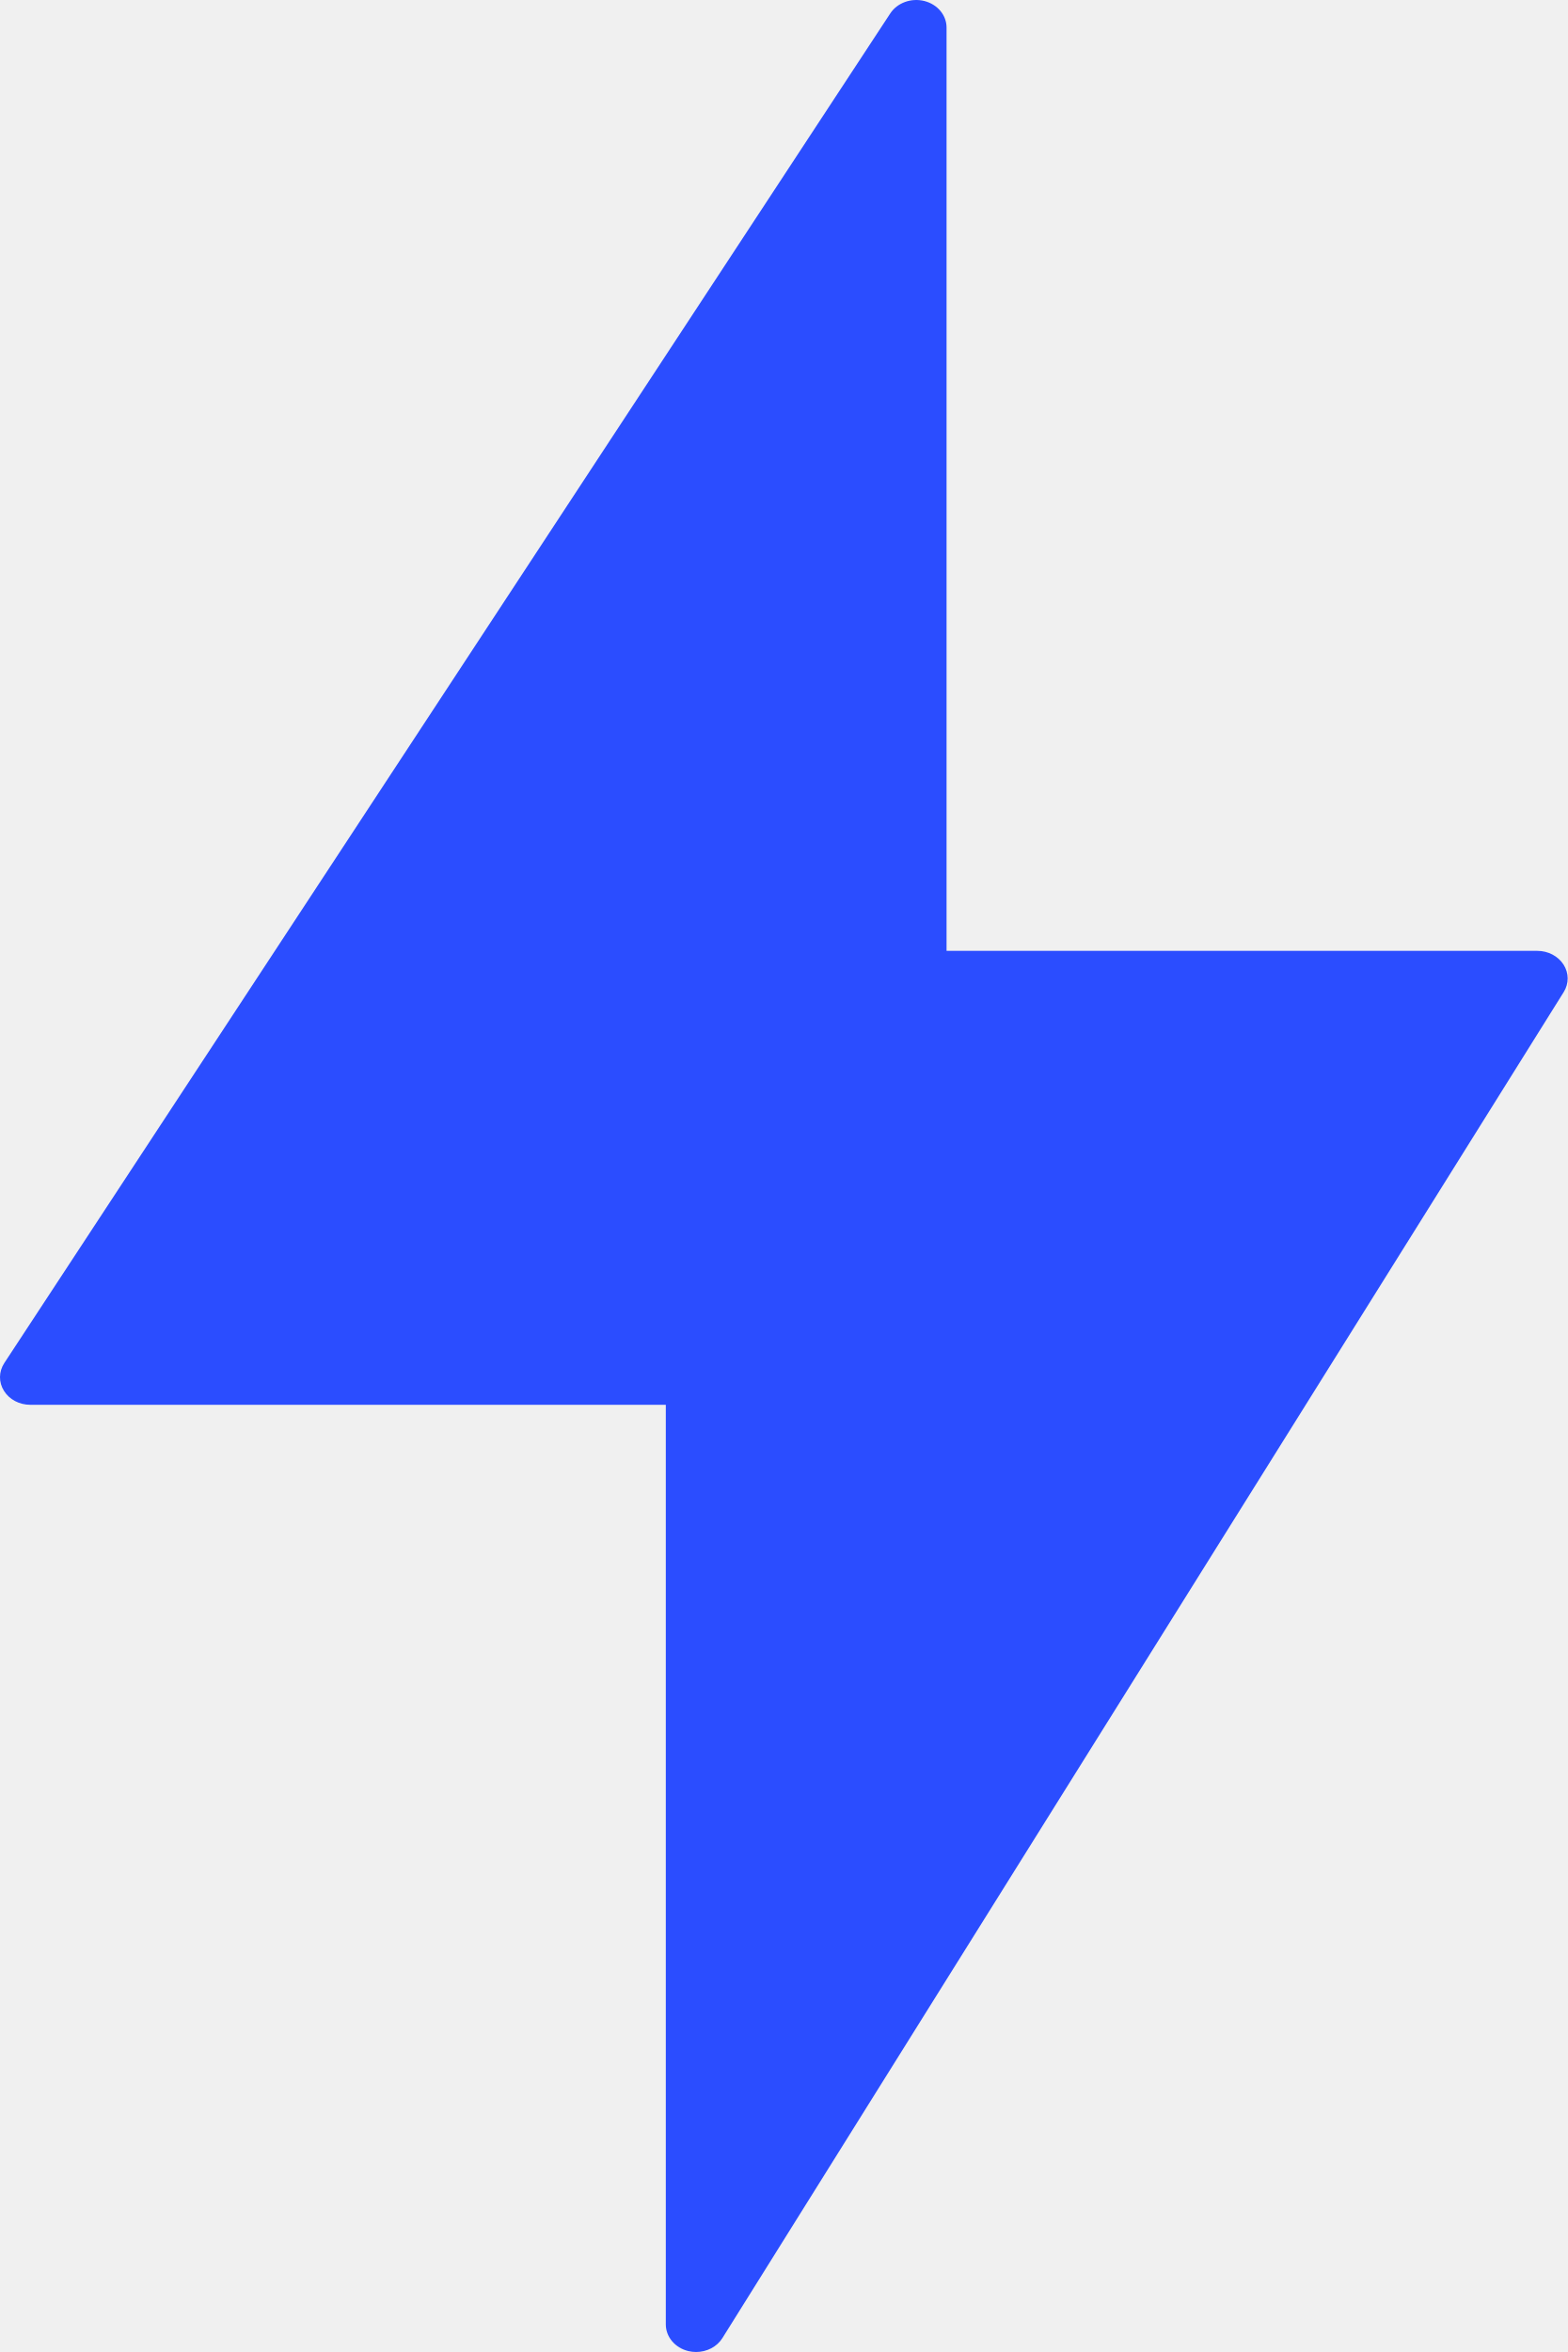
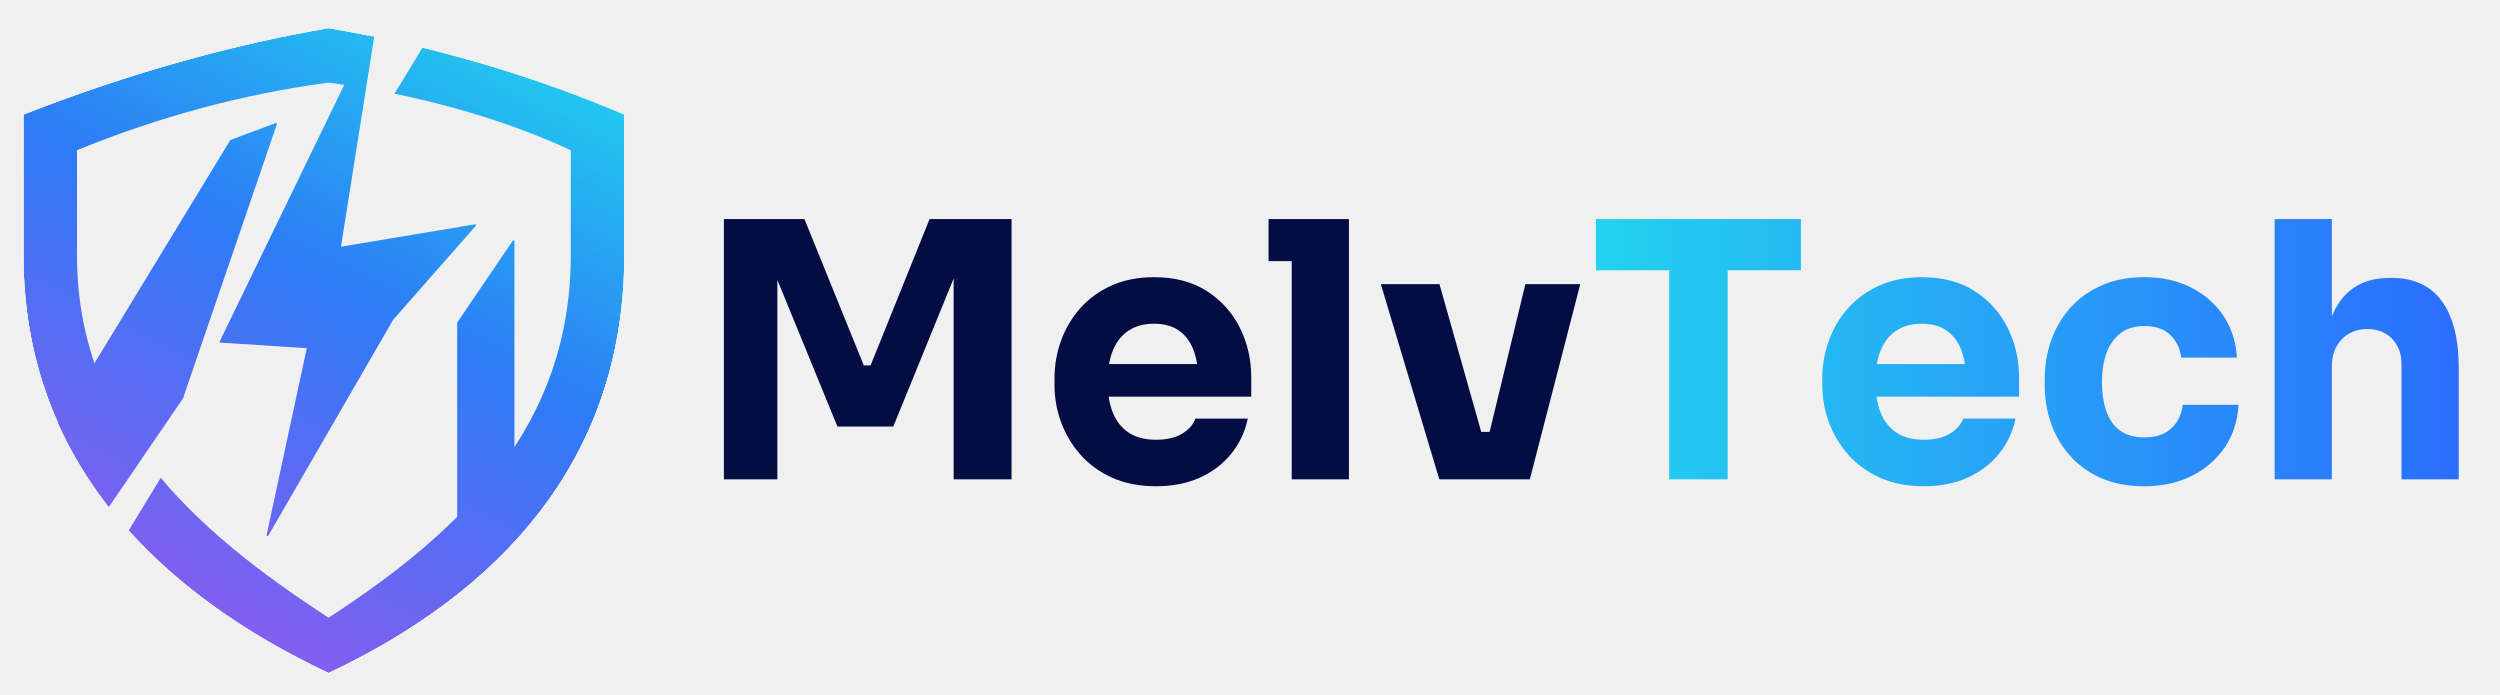
- <svg xmlns="http://www.w3.org/2000/svg" width="24" height="36" viewBox="0 0 24 36" fill="none">
-   <path fill-rule="evenodd" clip-rule="evenodd" d="M10.656 36C10.617 36 10.578 35.995 10.538 35.986C10.335 35.937 10.193 35.769 10.193 35.578V21.502H0.464C0.297 21.502 0.143 21.421 0.061 21.289C-0.022 21.157 -0.02 20.995 0.065 20.864L13.629 0.206C13.736 0.043 13.949 -0.035 14.15 0.015C14.352 0.066 14.491 0.232 14.491 0.422V14.554H23.536C23.701 14.554 23.854 14.635 23.937 14.765C24.02 14.894 24.021 15.054 23.939 15.185L11.06 35.786C10.976 35.921 10.82 36 10.656 36Z" fill="#2B4DFF" />
+ <svg xmlns="http://www.w3.org/2000/svg" viewBox="50 28 2663.187 740" width="3599" height="1000">
+   <defs>
+     <linearGradient id="g" gradientUnits="userSpaceOnUse" x1="690" y1="60" x2="330" y2="745">
+       <stop offset="0" stop-color="#1FD8EE" />
+       <stop offset=".48" stop-color="#2D7BF5" />
+       <stop offset="1" stop-color="#8A5CF0" />
+     </linearGradient>
+     <clipPath id="c">
+       <path d="M75 150 C190 105 300 75 400 58 C500 75 610 105 715 150 V300 C715 520 580 660 400 745 C220 660 75 520 75 300 Z" />
+     </clipPath>
+     <mask id="m">
+       <rect x="0" y="0" width="800" height="800" fill="#fff" />
+       <path d="M480 0 L548 0 L122 700 L100 700 L160 575 L285 392 L450 52 Z" fill="#000" />
+     </mask>
+   </defs>
+   <g clip-path="url(#c)" fill="url(#g)">
+     <path d="M75 150 C190 105 300 75 400 58 C500 75 610 105 715 150 V300 C715 520 580 660 400 745 C220 660 75 520 75 300 Z M132 188 C220 152 310 128 400 116 C490 128 580 152 658 188 V300 C658 480 545 592 400 686 C255 592 132 480 132 300 Z" fill-rule="evenodd" mask="url(#m)" />
+     <g stroke="url(#g)" stroke-width="2" stroke-linejoin="round">
+       <path d="M344 160 L296 178 L100 500 L150 560 L160 575 L244 452 Z" />
+       <path d="M450 52 L412 292 L556 268 L468 368 L335 598 L378 398 L285 392 Z" />
+       <path d="M538 372 L597 285 L597 600 L538 640 Z" />
+     </g>
+   </g>
+   <defs>
+     <linearGradient id="gt" gradientUnits="userSpaceOnUse" x1="1741.973" y1="0" x2="2693.187" y2="0">
+       <stop offset="0" stop-color="#22D3EE" />
+       <stop offset="1" stop-color="#2B6BFF" />
+     </linearGradient>
+   </defs>
+   <path fill="#040D43" d="M821.138 538.6V261.4H906.956L970.18 417.278H977.395L1040.239 261.4H1127.576V538.6H1065.871V302.031L1074.795 302.79L1001.602 482.401H942.08L868.508 302.79L878.096 302.031V538.6ZM1281.555 546.005Q1254.975 546.005 1234.754 536.891Q1214.534 527.778 1200.958 512.351Q1187.383 496.925 1180.358 477.749Q1173.333 458.573 1173.333 438.352V430.948Q1173.333 410.063 1180.358 390.744Q1187.383 371.426 1200.816 356.284Q1214.249 341.142 1234.042 332.219Q1253.835 323.295 1279.277 323.295Q1312.883 323.295 1335.904 338.247Q1358.925 353.199 1370.933 377.454Q1382.942 401.709 1382.942 429.998V450.598H1198.965V415.854H1346.394L1326.363 432.087Q1326.363 413.29 1321.094 400.095Q1315.826 386.899 1305.431 379.875Q1295.036 372.85 1279.277 372.85Q1263.613 372.85 1252.506 380.017Q1241.399 387.184 1235.656 400.997Q1229.913 414.809 1229.913 434.935Q1229.913 453.446 1235.371 467.306Q1240.83 481.166 1252.222 488.808Q1263.613 496.45 1281.555 496.45Q1298.358 496.45 1309.085 490.09Q1319.813 483.73 1323.42 473.952H1379.24Q1374.778 495.121 1361.535 511.45Q1348.292 527.778 1328.024 536.891Q1307.756 546.005 1281.555 546.005ZM1426.041 538.6V261.4H1486.987V538.6ZM1401.359 306.208V261.4H1486.987V306.208ZM1583.248 538.6 1520.973 330.7H1583.438L1642.2 538.6ZM1602.044 538.6V488.096H1663.465V538.6ZM1624.638 538.6 1674.952 330.7H1733.429L1679.698 538.6Z" />
+   <path fill="url(#gt)" d="M1828.171 538.6V308.296H1890.446V538.6ZM1750.137 315.891V261.4H1968.48V315.891ZM2099.485 546.005Q2072.904 546.005 2052.684 536.891Q2032.464 527.778 2018.888 512.351Q2005.313 496.925 1998.288 477.749Q1991.263 458.573 1991.263 438.352V430.948Q1991.263 410.063 1998.288 390.744Q2005.313 371.426 2018.746 356.284Q2032.179 341.142 2051.972 332.219Q2071.765 323.295 2097.207 323.295Q2130.813 323.295 2153.833 338.247Q2176.854 353.199 2188.863 377.454Q2200.872 401.709 2200.872 429.998V450.598H2016.895V415.854H2164.323L2144.293 432.087Q2144.293 413.29 2139.024 400.095Q2133.755 386.899 2123.36 379.875Q2112.965 372.85 2097.207 372.85Q2081.543 372.85 2070.436 380.017Q2059.329 387.184 2053.586 400.997Q2047.842 414.809 2047.842 434.935Q2047.842 453.446 2053.301 467.306Q2058.76 481.166 2070.151 488.808Q2081.543 496.45 2099.485 496.45Q2116.288 496.45 2127.015 490.09Q2137.743 483.73 2141.35 473.952H2197.17Q2192.708 495.121 2179.465 511.45Q2166.222 527.778 2145.954 536.891Q2125.686 546.005 2099.485 546.005ZM2334.631 546.005Q2307.575 546.005 2287.687 537.034Q2267.799 528.063 2254.556 512.826Q2241.313 497.59 2234.763 478.413Q2228.212 459.237 2228.212 438.922V431.517Q2228.212 410.158 2235.047 390.697Q2241.882 371.236 2255.315 356.094Q2268.748 340.953 2288.589 332.124Q2308.429 323.295 2334.441 323.295Q2362.445 323.295 2384.042 334.212Q2405.639 345.13 2418.55 364.401Q2431.461 383.672 2432.98 408.924H2373.552Q2372.034 394.779 2362.208 385.048Q2352.383 375.318 2334.441 375.318Q2319.062 375.318 2309.047 382.912Q2299.031 390.507 2294.095 403.892Q2289.158 417.278 2289.158 435.22Q2289.158 452.117 2293.668 465.55Q2298.177 478.983 2308.24 486.483Q2318.302 493.982 2334.631 493.982Q2346.877 493.982 2355.421 489.615Q2363.964 485.248 2368.996 477.417Q2374.027 469.585 2375.261 459.237H2434.688Q2433.264 485.154 2419.974 504.615Q2406.684 524.075 2384.707 535.04Q2362.73 546.005 2334.631 546.005ZM2473.136 538.6V261.4H2534.082V421.265H2524.968Q2524.968 389.842 2532.895 368.15Q2540.822 346.459 2556.438 335.257Q2572.054 324.055 2595.502 324.055H2598.16Q2632.905 324.055 2651.085 348.595Q2669.264 373.134 2669.264 420.22V538.6H2608.318V416.328Q2608.318 399.335 2598.303 388.94Q2588.288 378.545 2571.959 378.545Q2555.062 378.545 2544.572 389.558Q2534.082 400.57 2534.082 418.512V538.6Z" />
</svg>
